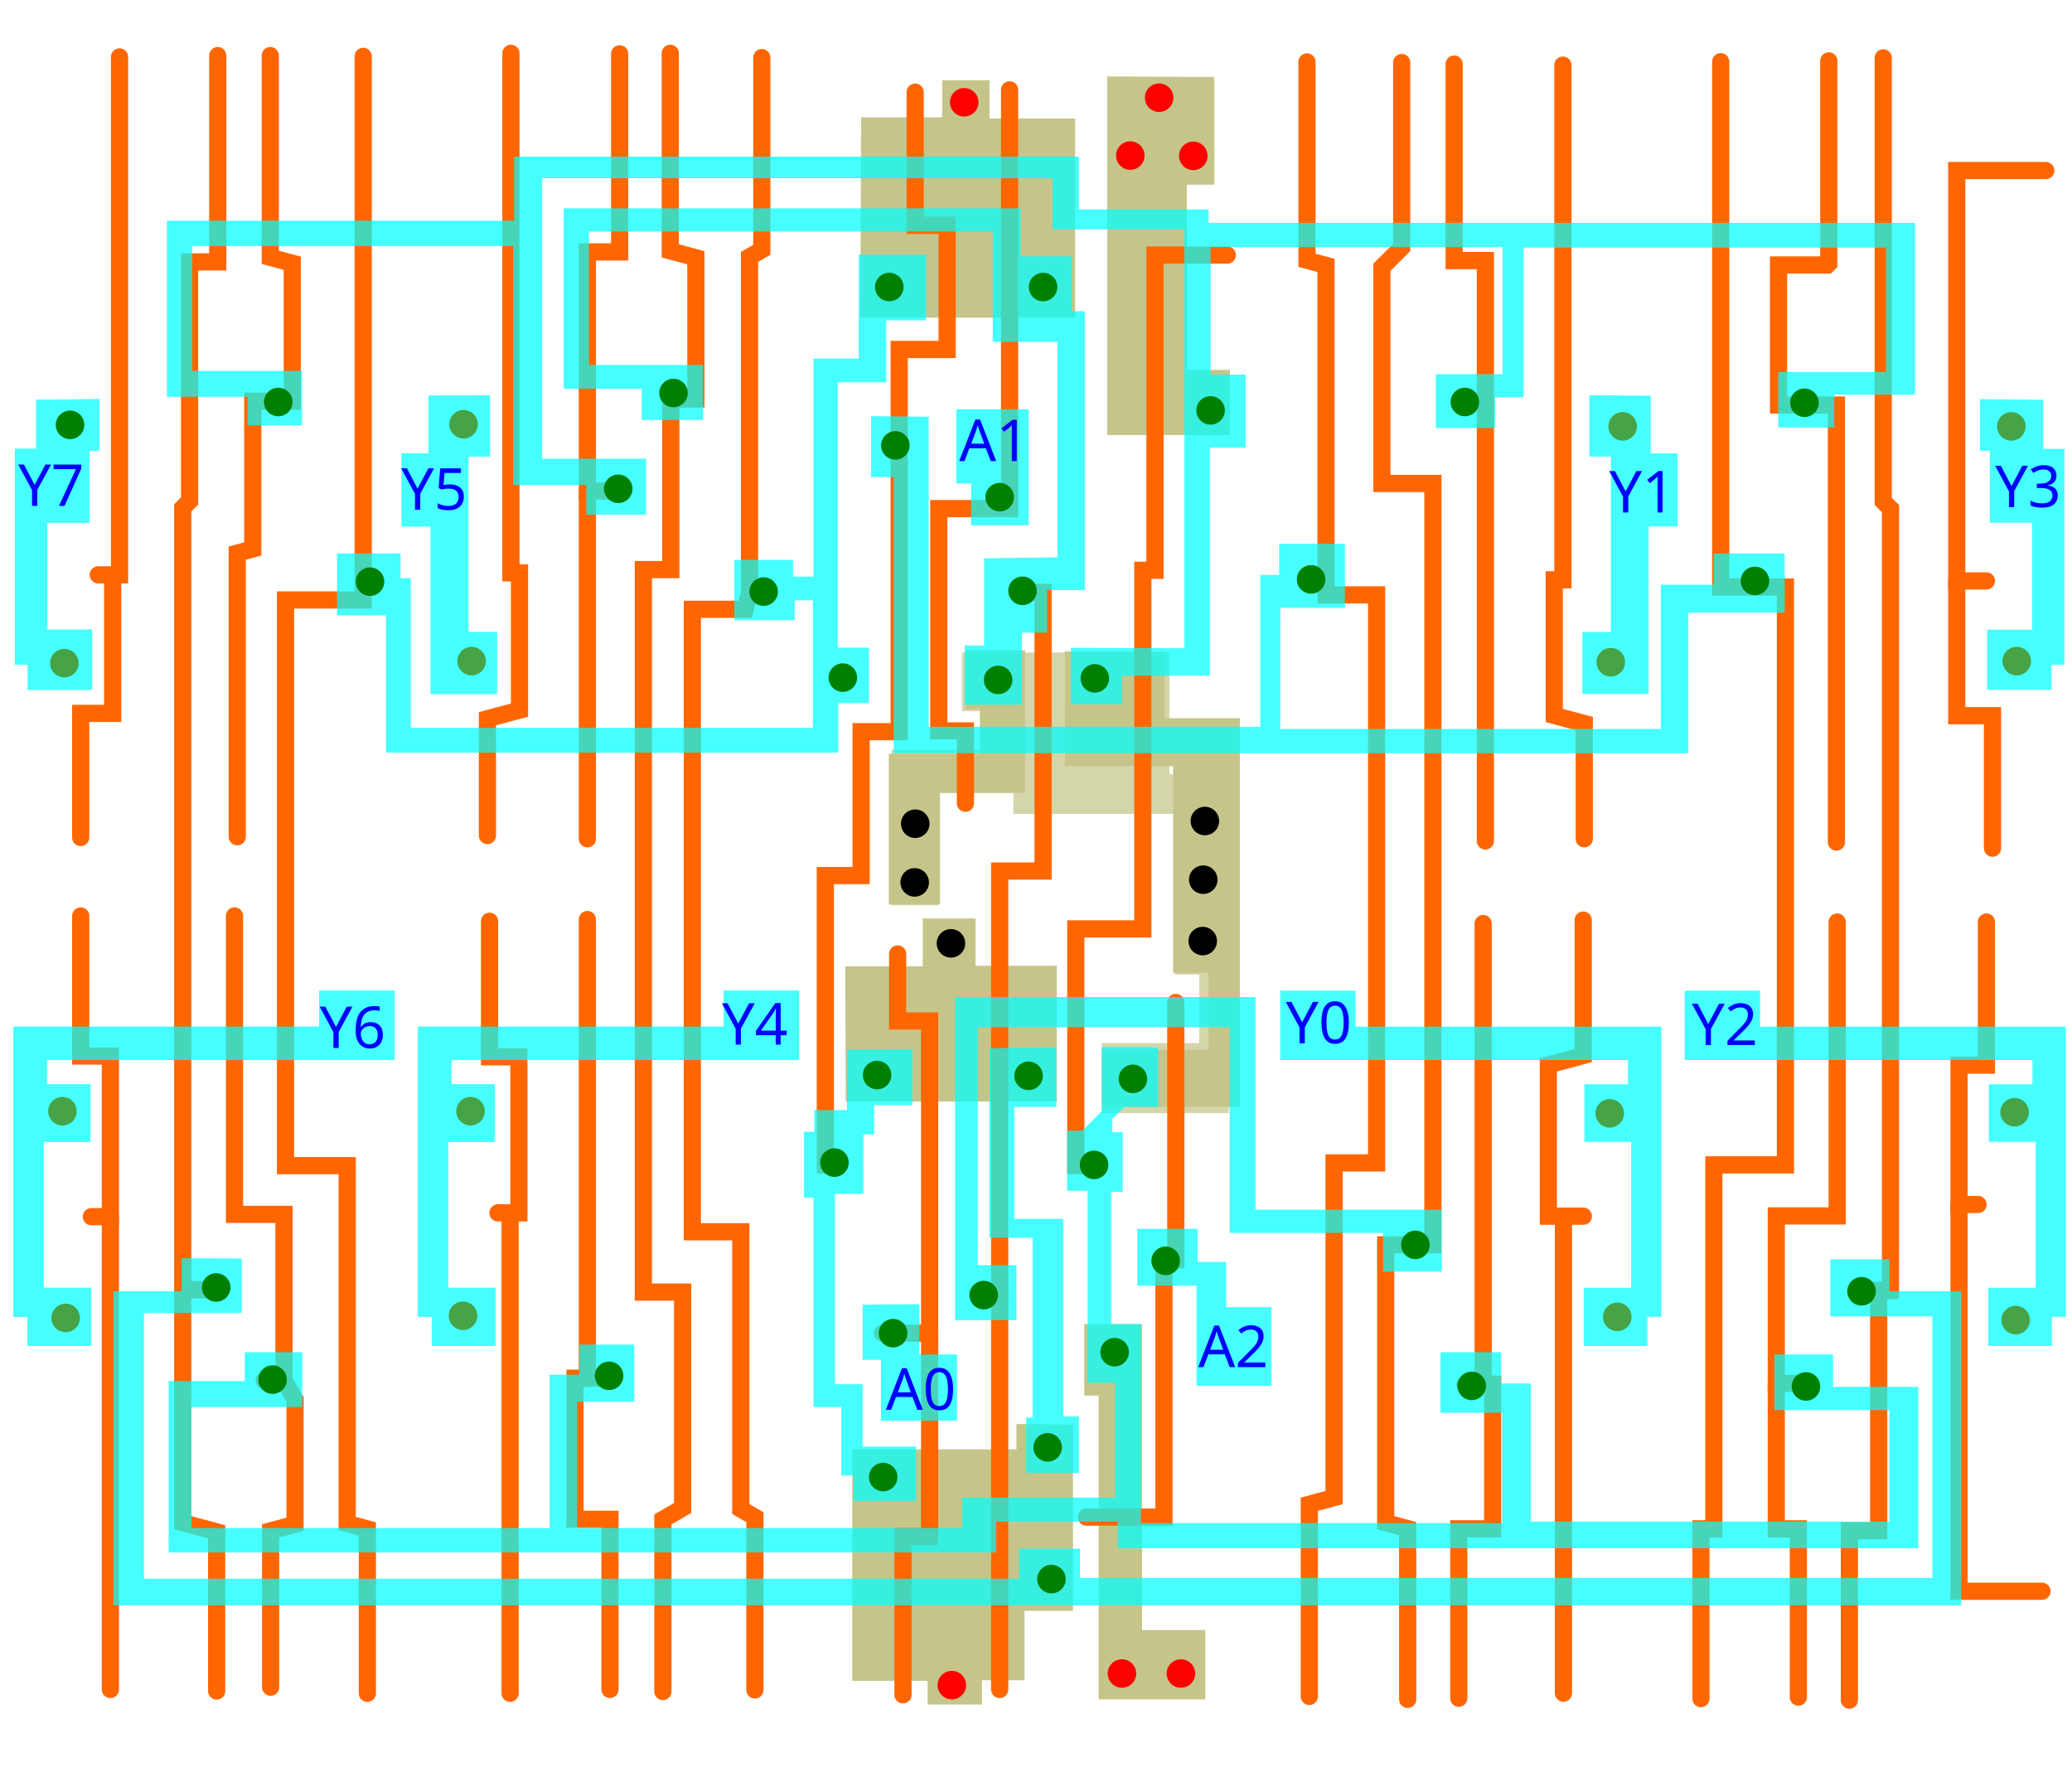
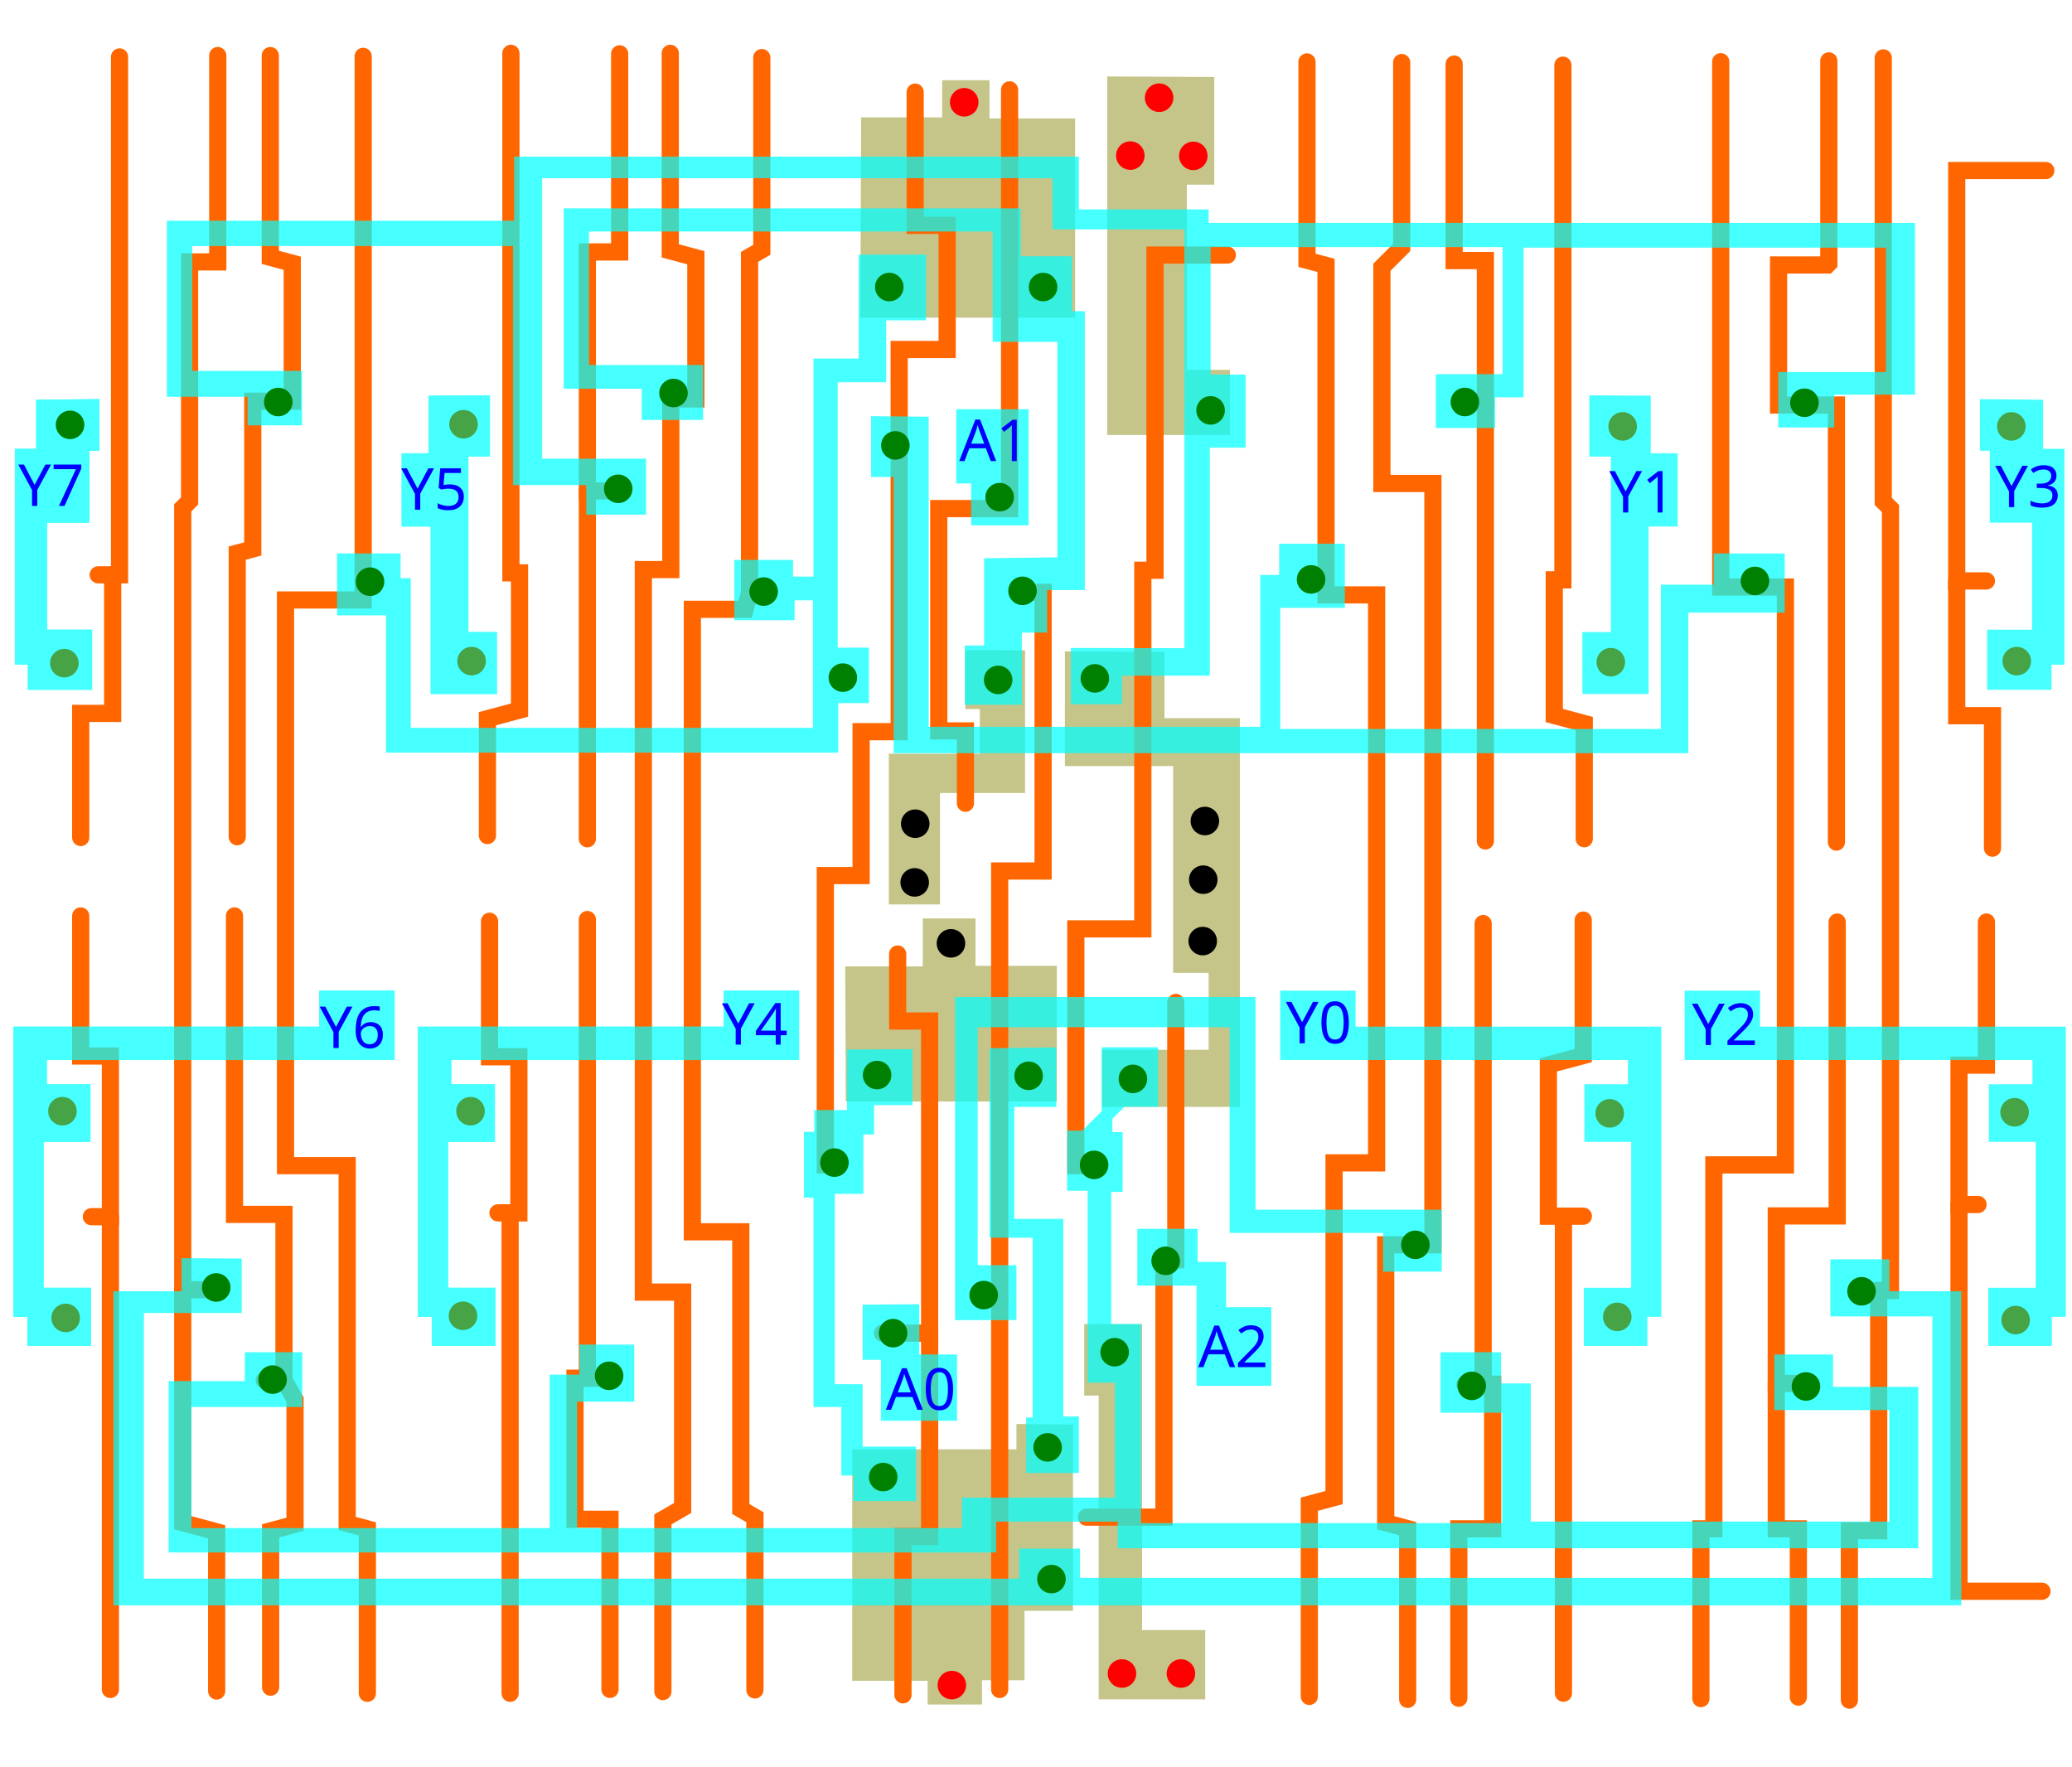
<svg xmlns="http://www.w3.org/2000/svg" width="302.948mm" height="258.233mm" viewBox="0 0 302.948 258.233" version="1.1" id="svg89640">
  <defs id="defs89637" />
  <g id="layer4" style="display:inline;opacity:0.458" transform="translate(61.52691,3.477639)">
    <path style="fill:#808000;stroke:none;stroke-width:2.514;stroke-linecap:round" d="M 88.347,91.611 V 112.47 H 75.91 v 16.294 h -7.478 v -22.04 h 13.303 v -6.533 h -2.125 v -8.619 z" id="path2330" />
    <path style="fill:#808000;stroke:none;stroke-width:2.514;stroke-linecap:round" d="m 94.172,91.768 v 16.766 h 15.822 v 30.227 h 5.195 v 11.256 H 99.604 v 8.344 H 119.755 V 101.529 h -11.02 v -9.702 z" id="path2332" />
    <path style="fill:#808000;stroke:none;stroke-width:2.514;stroke-linecap:round" d="M 62.135,157.574 H 92.992 V 137.738 H 81.106 v -6.927 h -7.714 v 7.006 H 62.056 Z" id="path2450" />
    <path style="fill:#808000;stroke:none;stroke-width:2.514;stroke-linecap:round" d="M 96.994,190.109 V 200.573 h 2.115 v 44.417 h 15.585 v -10.13 h -9.24 V 190.137 Z" id="path2452" />
    <path style="display:inline;fill:#808000;stroke:none;stroke-width:2.514;stroke-linecap:round" d="m 95.353,204.804 v 27.236 h -7.084 v 10.154 h -6.219 v 3.542 h -7.95 v -3.463 H 63.08 v -33.848 h 24.008 v -3.7 z" id="path2647" />
-     <path style="display:inline;opacity:0.724;fill:#808000;stroke:none;stroke-width:2.514;stroke-linecap:round" d="m 74.229,128.883 h -5.399 v -22.709 h 13.08 v -5.677 H 79.127 v -8.572 h 30.335 V 109.735 h 8.683 v 49.538 H 99.554 v -10.241 h 14.249 v -10.019 h -3.562 V 115.524 H 86.641 v -4.008 H 75.62 v 17.366 z" id="path2212" />
    <path style="fill:#808000;stroke:none;stroke-width:2.514;stroke-linecap:round" d="m 100.356,7.7 v 52.425 h 17.947 v -9.525 h -6.297 V 23.522 h 4.014 V 7.779 Z" id="path4819" />
    <path style="fill:#808000;stroke:none;stroke-width:2.514;stroke-linecap:round" d="M 64.261,42.965 H 95.668 V 13.84 H 83.152 V 8.251 h -6.927 v 5.431 h -11.847 z" id="path4934" />
  </g>
  <g id="layer2" style="display:inline" transform="translate(61.52691,3.477639)">
    <path style="fill:none;stroke:#ff6600;stroke-width:2.514;stroke-linecap:round" d="m 237.592,21.458 h -13.025 v 60.002 h 4.341" id="path435" />
    <path style="fill:none;stroke:#ff6600;stroke-width:2.514;stroke-linecap:round" d="m 224.567,81.46 v 19.704 h 5.232 v 19.37" id="path437" />
    <path style="fill:none;stroke:#ff6600;stroke-width:2.514;stroke-linecap:round" d="m 228.909,131.332 v 20.928 h -4.008 v 20.372 h 2.783" id="path439" />
    <path style="fill:none;stroke:#ff6600;stroke-width:2.514;stroke-linecap:round" d="m 224.901,172.632 v 56.551 h 12.134" id="path441" />
    <path style="fill:none;stroke:#ff6600;stroke-width:2.514;stroke-linecap:round" d="M 205.865,5.428 V 35.039 l -0.223,0.223 h -7.125 v 20.483 h 8.46 v 63.898" id="path443" />
    <path style="fill:none;stroke:#ff6600;stroke-width:2.514;stroke-linecap:round" d="m 209.984,185.211 h 3.173 v 35.122 h -4.286 v 24.769" id="path447" />
    <path style="fill:none;stroke:#ff6600;stroke-width:2.514;stroke-linecap:round" d="m 213.157,185.211 h 1.725 V 70.885 l -1.058,-1.058 V 4.983" id="path449" />
    <path style="fill:none;stroke:#ff6600;stroke-width:2.514;stroke-linecap:round" d="m 207.09,131.332 v 42.97 h -8.906 v 24.491 h 4.675" id="path451" />
    <path style="fill:none;stroke:#ff6600;stroke-width:2.514;stroke-linecap:round" d="m 198.184,198.792 v 21.262 h 3.228 v 24.602" id="path453" />
    <path style="fill:none;stroke:#ff6600;stroke-width:2.514;stroke-linecap:round" d="M 190.058,5.539 V 82.351 h 9.462 v 84.492 h -10.464 v 53.211 h -1.892 v 24.824" id="path457" />
    <path style="fill:none;stroke:#ff6600;stroke-width:2.514;stroke-linecap:round" d="m 69.72,136.007 v 9.796 h 4.675 v 45.641 h -6.902" id="path572" />
    <path style="fill:none;stroke:#ff6600;stroke-width:2.514;stroke-linecap:round" d="m 74.396,191.445 v 29.723 H 70.499 V 244.322" id="path574" />
    <path style="fill:none;stroke:#ff6600;stroke-width:2.514;stroke-linecap:round" d="m 60.926,166.843 h -1.781 v -42.302 h 5.232 v -21.04 h 5.566 V 47.619 h 7.013 V 29.473 H 72.28 V 9.992" id="path576" />
    <path style="fill:none;stroke:#ff6600;stroke-width:2.514;stroke-linecap:round" d="M 86.084,9.658 V 70.885 H 75.731 v 32.506 h 3.896 v 10.575" id="path578" />
    <path style="fill:none;stroke:#ff6600;stroke-width:2.514;stroke-linecap:round" d="m 117.922,33.815 h -10.575 v 46.087 h -1.781 v 52.432 h -9.796 v 34.621 h 3.006" id="path723" />
    <path style="fill:none;stroke:#ff6600;stroke-width:2.514;stroke-linecap:round" d="m 87.309,83.13 h 3.674 v 40.743 h -6.345 v 61.894 h -3.117" id="path727" />
    <path style="fill:none;stroke:#ff6600;stroke-width:2.514;stroke-linecap:round" d="m 84.637,185.767 v 57.775" id="path729" />
    <path style="fill:none;stroke:#ff6600;stroke-width:2.514;stroke-linecap:round" d="m 110.388,143.091 v 37.626 h -1.732 v 37.626 H 97.321" id="path924" />
    <path style="fill:none;stroke:#ff6600;stroke-width:2.514;stroke-linecap:round" d="M 143.414,5.666 V 32.702 l -2.894,2.894 v 31.615 h 7.458 V 178.532 h -6.902 v 40.632 l 3.214,0.861 v 24.965" id="path70" />
    <path style="fill:none;stroke:#ff6600;stroke-width:2.514;stroke-linecap:round" d="m 155.326,131.554 v 67.349 h -2.672" id="path72" />
    <path style="fill:none;stroke:#ff6600;stroke-width:2.514;stroke-linecap:round" d="m 155.326,198.903 h 1.392 v 21.151 h -4.954 v 24.769" id="path74" />
    <path style="fill:none;stroke:#ff6600;stroke-width:2.514;stroke-linecap:round" d="m 169.976,174.341 h -2.912 v 69.742" id="path78" />
    <path style="fill:none;stroke:#ff6600;stroke-width:2.514;stroke-linecap:round" d="M 167.063,174.341 H 164.859 v -22.119 l 5.098,-1.366 v -19.809" id="path80" />
    <path style="fill:none;stroke:#ff6600;stroke-width:2.514;stroke-linecap:round" d="m 129.909,244.555 v -28.101 l 3.62,-0.97 v -48.936 h 6.22 V 83.503 h -7.399 V 35.329 l -2.782,-0.745 V 5.575" id="path82" />
    <path style="fill:none;stroke:#ff6600;stroke-width:2.514;stroke-linecap:round" d="M 151.084,5.89 V 34.621 h 4.566 v 20.623 h -3.463" id="path485" />
    <path style="fill:none;stroke:#ff6600;stroke-width:2.514;stroke-linecap:round" d="M 155.649,55.244 V 119.476" id="path487" />
    <path style="fill:none;stroke:#ff6600;stroke-width:2.514;stroke-linecap:round" d="M 166.984,6.047 V 81.299 h -1.259 v 19.836 l 4.383,1.174 v 16.851" id="path489" />
    <path style="fill:none;stroke:#ff6600;stroke-width:2.514;stroke-linecap:round" d="M 36.474,4.315 V 33.204 l 3.742,1.003 V 54.851 H 36.553 V 79.803 H 32.538 V 185.44 h 5.746 v 31.565 l -2.891,1.669 v 25.173" id="path499" />
    <path style="fill:none;stroke:#ff6600;stroke-width:2.514;stroke-linecap:round" d="M 49.856,4.945 V 33.046 l -1.792,1.035 v 49.107 h 2.815" id="path501" />
    <path style="fill:none;stroke:#ff6600;stroke-width:2.514;stroke-linecap:round" d="m 48.064,83.188 -0.648,2.419 h -7.714 v 91.016 h 7.084 v 40.538 l 2.062,1.191 v 25.258" id="path503" />
    <path style="fill:none;stroke:#ff6600;stroke-width:2.514;stroke-linecap:round" d="M 29.075,4.394 V 33.361 h -4.723 v 34.95 h 4.723" id="path789" />
    <path style="fill:none;stroke:#ff6600;stroke-width:2.514;stroke-linecap:round" d="M 24.352,68.311 V 119.161" id="path791" />
    <path style="fill:none;stroke:#ff6600;stroke-width:2.514;stroke-linecap:round" d="m 24.352,130.969 v 67.066 h 2.912" id="path793" />
    <path style="fill:none;stroke:#ff6600;stroke-width:2.514;stroke-linecap:round" d="m 24.352,198.034 h -1.81 v 20.623 h 5.117 v 24.874" id="path795" />
    <path style="fill:none;stroke:#ff6600;stroke-width:2.514;stroke-linecap:round" d="M 13.174,4.315 V 80.276 h 1.259 v 20.072 l -4.693,1.257 v 17.083" id="path797" />
    <path style="fill:none;stroke:#ff6600;stroke-width:2.514;stroke-linecap:round" d="m 13.058,244.099 v -70.243 h -1.781" id="path801" />
    <path style="fill:none;stroke:#ff6600;stroke-width:2.514;stroke-linecap:round" d="m 13.058,173.856 h 1.28 v -22.821 h -4.286 v -19.815" id="path803" />
    <path style="fill:none;stroke:#ff6600;stroke-width:2.514;stroke-linecap:round" d="M -22.008,4.649 V 34.149 l 3.214,0.861 v 20.178 h -5.775 v 21.596 l -2.272,0.609 v 41.47" id="path859" />
    <path style="fill:none;stroke:#ff6600;stroke-width:2.514;stroke-linecap:round" d="M -8.427,4.76 V 84.243 H -19.782 v 82.711 h 9.017 v 52.321 l 2.951,0.791 v 24.034" id="path861" />
    <path style="fill:none;stroke:#ff6600;stroke-width:2.514;stroke-linecap:round" d="M -29.689,4.649 V 34.817 h -4.119 v 34.955 l -1.002,1.002 V 185.099 h 4.898" id="path863" />
    <path style="fill:none;stroke:#ff6600;stroke-width:2.514;stroke-linecap:round" d="m -34.81,185.099 v 34.064 l 4.96,1.329 v 23.273" id="path865" />
    <path style="fill:none;stroke:#ff6600;stroke-width:2.514;stroke-linecap:round" d="m -27.24,130.441 v 43.638 h 7.236 v 24.268 h -2.894" id="path867" />
    <path style="fill:none;stroke:#ff6600;stroke-width:2.514;stroke-linecap:round" d="m -20.004,198.347 1.615,2.797 v 18.242 l -3.571,0.957 v 22.866" id="path869" />
    <path style="fill:none;stroke:#ff6600;stroke-width:2.514;stroke-linecap:round" d="m -49.727,130.441 v 20.483 h 4.342 v 23.489 h -2.783" id="path871" />
    <path style="fill:none;stroke:#ff6600;stroke-width:2.514;stroke-linecap:round" d="m -45.385,174.413 v 69.13" id="path873" />
    <path style="fill:none;stroke:#ff6600;stroke-width:2.514;stroke-linecap:round" d="m -47.167,80.569 h 2.115 v 20.26 h -4.675 v 18.145" id="path877" />
    <path style="fill:none;stroke:#ff6600;stroke-width:2.514;stroke-linecap:round" d="m -45.051,80.569 h 1.002 V 4.844" id="path881" />
  </g>
  <g id="layer6" style="display:inline" transform="translate(61.52691,3.477639)">
    <circle style="display:inline;fill:#ff0000;stroke:none;stroke-width:2.514;stroke-linecap:round" id="path91752-48-9-2-8-8-3-9-5-6" cx="107.948" cy="10.809" r="2.086" />
    <circle style="display:inline;fill:#ff0000;stroke:none;stroke-width:2.514;stroke-linecap:round" id="path91752-48-9-2-8-8-3-9-5-64" cx="103.736" cy="19.271" r="2.086" />
    <circle style="display:inline;fill:#ff0000;stroke:none;stroke-width:2.514;stroke-linecap:round" id="path91752-48-9-2-8-8-3-9-5-3" cx="112.946" cy="19.311" r="2.086" />
    <circle style="display:inline;fill:#000000;stroke:none;stroke-width:2.514;stroke-linecap:round" id="path91752-48-9-3-2-5-78-6-8" cx="72.211" cy="125.537" r="2.086" />
    <circle style="display:inline;fill:#000000;stroke:none;stroke-width:2.514;stroke-linecap:round" id="path91752-48-9-3-2-5-78-6-8-6" cx="77.513" cy="134.449" r="2.086" />
    <circle style="display:inline;fill:#000000;stroke:none;stroke-width:2.514;stroke-linecap:round" id="path91752-48-9-3-2-5-78-6-1" cx="72.29" cy="116.957" r="2.086" />
    <circle style="display:inline;fill:#ff0000;stroke:none;stroke-width:2.514;stroke-linecap:round" id="path91752-48-9-2-8-8-3-9-5-35" cx="79.453" cy="11.478" r="2.086" />
    <circle style="display:inline;fill:#ff0000;stroke:none;stroke-width:2.514;stroke-linecap:round" id="path91752-48-9-2-8-8-3-9-5-7" cx="77.642" cy="242.902" r="2.086" />
    <circle style="display:inline;fill:#ff0000;stroke:none;stroke-width:2.514;stroke-linecap:round" id="path91752-48-9-2-8-8-3-9-5-72" cx="102.516" cy="241.21" r="2.086" />
    <circle style="display:inline;fill:#ff0000;stroke:none;stroke-width:2.514;stroke-linecap:round" id="path91752-48-9-2-8-8-3-9-5-73" cx="111.136" cy="241.21" r="2.086" />
    <circle style="display:inline;fill:#000000;stroke:none;stroke-width:2.514;stroke-linecap:round" id="path91752-48-9-3-2-5-78-6-7" cx="155.604" cy="118.053" r="2.086" transform="translate(-40.96596,-1.489087)" />
    <circle style="display:inline;fill:#000000;stroke:none;stroke-width:2.514;stroke-linecap:round" id="path91752-48-9-3-2-5-78-6-9" cx="155.368" cy="126.633" r="2.086" transform="translate(-40.96596,-1.489087)" />
    <circle style="display:inline;fill:#000000;stroke:none;stroke-width:2.514;stroke-linecap:round" id="path91752-48-9-3-2-5-78-6-5" cx="155.29" cy="135.606" r="2.086" transform="translate(-40.96596,-1.489087)" />
  </g>
  <g id="layer7" style="display:inline;opacity:0.724" transform="translate(61.52691,3.477639)">
    <path style="fill:#00ffff;stroke:none;stroke-width:2.514;stroke-linecap:round" d="m 64.599,187.27 v 8.071 h 2.672 v 8.906 h 11.132 v -9.685 h -5.51 v -7.347 z" id="path1126" />
    <path style="fill:#00ffff;stroke:none;stroke-width:2.514;stroke-linecap:round" d="m 78.292,56.357 v 10.854 h 2.171 v 6.123 h 8.405 V 56.357 Z" id="path1130" />
    <path style="fill:#00ffff;stroke:none;stroke-width:2.514;stroke-linecap:round" d="m 104.76,176.191 v 8.304 h 8.659 v 14.641 h 10.941 V 187.644 h -6.612 v -6.612 h -4.172 v -4.841 z" id="path1132" />
    <path style="display:inline;fill:#00ffff;stroke:none;stroke-width:2.514;stroke-linecap:round" d="m 82.365,78.15 v 12.752 h -2.834 v 8.659 h 8.344 V 89.013 h 3.7 v -6.219 h 5.51 V 42.02 H 95.196 V 33.991 H 87.718 V 26.985 H 20.888 v 26.37 h 11.414 v 4.566 h 8.974 V 49.892 H 24.588 V 30.37 h 59.037 v 16.137 h 9.446 v 31.502 z" id="path1134" />
    <path style="fill:#00ffff;stroke:none;stroke-width:2.514;stroke-linecap:round" d="m 83.152,149.782 v 27.708 h 6.297 v 26.291 h -0.945 v 8.108 h 7.714 v -8.265 h -2.283 v -28.889 h -7.163 v -16.373 h 6.14 v -8.698 z" id="path1250" />
    <path style="fill:#00ffff;stroke:none;stroke-width:2.514;stroke-linecap:round" d="m -26.183,180.535 v 7.959 h -14.305 v 38.851 H 87.476 v -4.397 h 8.906 v 4.286 H 221.005 v -38.239 h -14.917 v -8.349 h 8.627 v 4.675 h 10.52 v 45.92 H -44.94 v -45.92 h 9.963 v -4.842 z" id="path1252" />
    <path style="fill:#00ffff;stroke:none;stroke-width:2.514;stroke-linecap:round" d="m 78.902,189.533 h 8.186 v -8.029 H 81.421 V 146.712 H 118.259 v 30.069 h 22.434 v 5.668 h 8.58 v -9.052 H 122.038 V 142.304 H 78.114 v 47.249 z" id="path1254" />
    <path style="fill:#00ffff;stroke:none;stroke-width:2.514;stroke-linecap:round" d="m 62.317,149.978 v 8.85 h -4.787 v 3.173 h -1.503 v 9.629 h 1.392 v 30.613 h 4.063 v 10.019 h 1.781 v 3.729 h 9.128 v -7.959 h -7.792 v -9.128 h -4.063 v -27.83 h 4.175 v -8.683 h 1.558 v -4.286 h 5.622 v -8.182 z" id="path1256" />
    <path style="fill:#00ffff;stroke:none;stroke-width:2.514;stroke-linecap:round" d="m 99.554,149.644 v 9.351 l -2.839,2.839 h -2.226 v 8.794 h 3.006 v 28.053 h 4.008 v 16.809 H 79.127 v 4.453 H 22.854 v -18.479 h 8.349 v -8.349 h -8.015 v 4.397 h -4.342 v 22.431 h -52.376 v -17.7 h 16.197 v -8.015 h -8.405 v 4.23 h -11.132 v 25.047 H 84.136 v -4.508 h 17.756 v 3.896 h 117.054 v -23.6 h -12.468 v -4.731 h -8.572 v 8.126 h 16.809 v 16.308 h -52.432 v -20.205 h -4.341 v -4.564 h -8.85 v 8.85 h 9.017 V 219.219 H 105.287 v -29.11 h -4.341 v -19.314 h 1.67 v -8.739 h -1.503 v -1.948 l 1.753,-1.753 h 4.926 v -8.711 z" id="path1258" />
    <path style="fill:#00ffff;stroke:none;stroke-width:2.514;stroke-linecap:round" d="m 65.835,57.369 v 8.895 h 3.306 V 106.645 H 185.325 V 86.101 h 14.09 v -8.659 h -10.39 v 4.566 h -7.714 v 21.096 h -55.652 v -17.711 h 9.446 v -9.367 h -9.603 v 4.566 h -2.755 V 102.788 H 74.257 V 57.448 Z" id="path1260" />
    <path style="fill:#00ffff;stroke:none;stroke-width:2.514;stroke-linecap:round" d="m 64.024,33.755 v 15.192 h -6.612 v 31.88 h -2.991 v -2.44 h -8.58 v 8.816 h 8.816 v -2.912 h 2.676 V 102.946 H -1.467 V 81.063 h -1.496 v -3.621 h -9.288 v 9.052 h 7.163 V 106.567 H 61.033 v -7.242 h 4.487 V 91.217 H 60.954 V 52.41 H 68.039 V 43.358 h 5.825 v -9.603 z" id="path1262" />
    <path style="fill:#00ffff;stroke:none;stroke-width:2.514;stroke-linecap:round" d="m 95.046,91.256 v 8.238 h 7.458 v -4.175 h 12.858 V 61.979 h 5.232 V 51.292 h -5.121 V 32.653 h 42.695 v 18.577 h -9.761 v 7.872 h 8.659 v -4.487 h 4.172 V 32.732 h 52.976 v 18.183 h -15.743 v 8.108 h 8.186 v -4.802 h 11.807 V 29.111 H 115.189 V 27.143 H 96.219 V 19.429 H 13.646 v 9.367 h -50.772 v 25.74 h 11.807 v 4.172 h 7.95 V 50.757 H -33.425 V 32.495 h 46.914 v 34.95 h 10.705 v 4.329 h 8.737 v -8.186 h -15.192 V 22.577 h 74.622 v 7.478 h 19.285 v 61.241 z" id="path1264" />
    <path style="fill:#00ffff;stroke:none;stroke-width:2.514;stroke-linecap:round" d="m -56.239,54.966 v 7.18 h -3.117 v 31.559 h 1.892 v 3.674 h 9.407 V 88.584 H -54.625 V 72.944 h 6.178 V 62.424 h 1.447 V 54.882 Z" id="path7506" />
    <path style="fill:#00ffff;stroke:none;stroke-width:2.514;stroke-linecap:round" d="m -59.559,146.633 v 42.428 h 2.047 v 4.251 h 9.288 v -8.501 h -6.927 v -21.332 h 6.848 v -8.423 h -6.376 v -3.542 H -3.828 V 141.359 H -14.849 v 5.274 z" id="path7508" />
    <path style="display:inline;fill:#00ffff;stroke:none;stroke-width:2.514;stroke-linecap:round" d="m -0.422,146.633 v 42.428 h 2.047 v 4.251 h 9.288 v -8.501 H 3.986 v -21.332 h 6.848 v -8.423 H 4.459 v -3.542 H 55.309 V 141.359 H 44.289 v 5.274 z" id="path7508-0" />
    <path style="fill:#00ffff;stroke:none;stroke-width:2.514;stroke-linecap:round" d="M 1.131,54.378 V 62.801 H -2.805 V 73.506 H 1.446 V 97.987 H 11.128 V 88.934 H 6.956 V 63.273 h 3.149 V 54.319 Z" id="path7730" />
    <path style="display:inline;fill:#00ffff;stroke:none;stroke-width:2.514;stroke-linecap:round" d="m -56.239,54.966 v 7.18 h -3.117 v 31.559 h 1.892 v 3.674 h 9.407 v -8.794 h -6.568 V 72.944 h 6.178 V 62.424 h 1.447 v -7.542 z" id="path7506-1" />
    <path style="display:inline;fill:#00ffff;stroke:none;stroke-width:2.514;stroke-linecap:round" d="m -59.559,146.633 v 42.428 h 2.047 v 4.251 h 9.288 v -8.501 h -6.927 v -21.332 h 6.848 v -8.423 h -6.376 v -3.542 H -3.828 V 141.359 H -14.849 v 5.274 z" id="path7508-8" />
    <path style="display:inline;fill:#00ffff;stroke:none;stroke-width:2.514;stroke-linecap:round" d="m -0.422,146.633 v 42.428 h 2.047 v 4.251 h 9.288 v -8.501 H 3.986 v -21.332 h 6.848 v -8.423 H 4.459 v -3.542 H 55.309 V 141.359 H 44.289 v 5.274 z" id="path7508-0-8" />
    <path style="display:inline;fill:#00ffff;stroke:none;stroke-width:2.514;stroke-linecap:round" d="m 1.131,54.378 v 8.423 h -3.936 v 10.705 h 4.251 V 97.987 H 11.128 V 88.934 H 6.956 V 63.273 h 3.149 v -8.954 z" id="path7730-2" />
    <path style="display:inline;fill:#00ffff;stroke:none;stroke-width:2.514;stroke-linecap:round" d="m 237.198,54.966 v 7.18 h 3.117 v 31.559 h -1.892 v 3.674 h -9.407 v -8.794 h 6.568 V 72.944 H 229.406 V 62.424 h -1.447 v -7.542 z" id="path7506-2" />
    <path style="display:inline;fill:#00ffff;stroke:none;stroke-width:2.514;stroke-linecap:round" d="m 240.518,146.633 v 42.428 h -2.047 v 4.251 h -9.288 v -8.501 h 6.927 v -21.332 h -6.848 v -8.423 h 6.376 v -3.542 h -50.851 v -10.154 h 11.02 v 5.274 z" id="path7508-07" />
    <path style="display:inline;fill:#00ffff;stroke:none;stroke-width:2.514;stroke-linecap:round" d="m 181.38,146.633 v 42.428 h -2.047 v 4.251 h -9.288 v -8.501 h 6.927 v -21.332 h -6.848 v -8.423 h 6.376 v -3.542 h -50.851 v -10.154 h 11.02 v 5.274 z" id="path7508-0-9" />
    <path style="display:inline;fill:#00ffff;stroke:none;stroke-width:2.514;stroke-linecap:round" d="m 179.828,54.378 v 8.423 h 3.936 v 10.705 h -4.251 v 24.481 h -9.682 v -9.052 h 4.172 V 63.273 h -3.149 v -8.954 z" id="path7730-4" />
    <circle style="display:inline;fill:#008000;stroke:none;stroke-width:2.514;stroke-linecap:round" id="path91752-34-74-52" cx="-52.12" cy="93.483" r="2.086" />
    <circle style="display:inline;fill:#008000;stroke:none;stroke-width:2.514;stroke-linecap:round" id="path91752-34-74-3" cx="6.247" cy="58.55" r="2.086" />
    <circle style="display:inline;fill:#008000;stroke:none;stroke-width:2.514;stroke-linecap:round" id="path91752-34-74-2" cx="7.428" cy="93.185" r="2.086" />
    <circle style="display:inline;fill:#008000;stroke:none;stroke-width:2.514;stroke-linecap:round" id="path91752-34-74-9" cx="-52.396" cy="158.991" r="2.086" />
    <circle style="display:inline;fill:#008000;stroke:none;stroke-width:2.514;stroke-linecap:round" id="path91752-34-74-6" cx="-51.924" cy="189.218" r="2.086" />
    <circle style="display:inline;fill:#008000;stroke:none;stroke-width:2.514;stroke-linecap:round" id="path91752-34-74-8" cx="7.27" cy="158.991" r="2.086" />
    <circle style="display:inline;fill:#008000;stroke:none;stroke-width:2.514;stroke-linecap:round" id="path91752-34-74-60" cx="6.168" cy="188.903" r="2.086" />
    <circle style="display:inline;fill:#008000;stroke:none;stroke-width:2.514;stroke-linecap:round" id="path91752-34-74-82" cx="175.722" cy="58.865" r="2.086" />
    <circle style="display:inline;fill:#008000;stroke:none;stroke-width:2.514;stroke-linecap:round" id="path91752-34-74-7" cx="173.99" cy="93.342" r="2.086" />
    <circle style="display:inline;fill:#008000;stroke:none;stroke-width:2.514;stroke-linecap:round" id="path91752-34-74-37" cx="173.833" cy="159.306" r="2.086" />
    <circle style="display:inline;fill:#008000;stroke:none;stroke-width:2.514;stroke-linecap:round" id="path91752-34-74-89" cx="174.935" cy="189.061" r="2.086" />
    <circle style="display:inline;fill:#008000;stroke:none;stroke-width:2.514;stroke-linecap:round" id="path91752-34-74-26" cx="233.184" cy="189.533" r="2.086" />
    <circle style="display:inline;fill:#008000;stroke:none;stroke-width:2.514;stroke-linecap:round" id="path91752-34-74-20" cx="233.027" cy="159.149" r="2.086" />
    <circle style="display:inline;fill:#008000;stroke:none;stroke-width:2.514;stroke-linecap:round" id="path91752-34-74-65" cx="233.342" cy="93.185" r="2.086" />
    <circle style="display:inline;fill:#008000;stroke:none;stroke-width:2.514;stroke-linecap:round" id="path91752-34-74-69" cx="232.554" cy="58.865" r="2.086" />
  </g>
  <g id="layer3" style="display:inline" transform="translate(61.52691,3.477639)">
    <circle style="display:inline;fill:#008000;stroke:none;stroke-width:2.514;stroke-linecap:round" id="path91752-34-7" cx="90.982" cy="38.49" r="2.086" />
    <circle style="display:inline;fill:#008000;stroke:none;stroke-width:2.514;stroke-linecap:round" id="path91752-34-4" cx="87.977" cy="82.907" r="2.086" />
    <circle style="display:inline;fill:#008000;stroke:none;stroke-width:2.514;stroke-linecap:round" id="path91752-34-6" cx="84.637" cy="69.215" r="2.086" />
    <circle style="display:inline;fill:#008000;stroke:none;stroke-width:2.514;stroke-linecap:round" id="path91752-34-1" cx="84.414" cy="95.932" r="2.086" />
    <circle style="display:inline;fill:#008000;stroke:none;stroke-width:2.514;stroke-linecap:round" id="path91752-34-0" cx="98.552" cy="95.709" r="2.086" />
    <circle style="display:inline;fill:#008000;stroke:none;stroke-width:2.514;stroke-linecap:round" id="path91752-34-18" cx="115.473" cy="56.524" r="2.086" />
    <circle style="display:inline;fill:#008000;stroke:none;stroke-width:2.514;stroke-linecap:round" id="path91752-34-9" cx="152.654" cy="55.3" r="2.086" />
    <circle style="display:inline;fill:#008000;stroke:none;stroke-width:2.514;stroke-linecap:round" id="path91752-34-5" cx="202.303" cy="55.411" r="2.086" />
    <circle style="display:inline;fill:#008000;stroke:none;stroke-width:2.514;stroke-linecap:round" id="path91752-34-3" cx="195.067" cy="81.46" r="2.086" />
    <circle style="display:inline;fill:#008000;stroke:none;stroke-width:2.514;stroke-linecap:round" id="path91752-34-96" cx="130.167" cy="81.237" r="2.086" />
    <circle style="display:inline;fill:#008000;stroke:none;stroke-width:2.514;stroke-linecap:round" id="path91752-34-32" cx="69.386" cy="61.645" r="2.086" />
    <circle style="display:inline;fill:#008000;stroke:none;stroke-width:2.514;stroke-linecap:round" id="path91752-34-09" cx="68.496" cy="38.49" r="2.086" />
    <circle style="display:inline;fill:#008000;stroke:none;stroke-width:2.514;stroke-linecap:round" id="path91752-34-65" cx="61.705" cy="95.598" r="2.086" />
    <circle style="display:inline;fill:#008000;stroke:none;stroke-width:2.514;stroke-linecap:round" id="path91752-34-60" cx="50.128" cy="83.018" r="2.086" />
    <circle style="display:inline;fill:#008000;stroke:none;stroke-width:2.514;stroke-linecap:round" id="path91752-34-2" cx="-7.425" cy="81.571" r="2.086" />
    <circle style="display:inline;fill:#008000;stroke:none;stroke-width:2.514;stroke-linecap:round" id="path91752-34-42" cx="88.867" cy="153.818" r="2.086" />
    <circle style="display:inline;fill:#008000;stroke:none;stroke-width:2.514;stroke-linecap:round" id="path91752-34-06" cx="66.714" cy="153.707" r="2.086" />
    <circle style="display:inline;fill:#008000;stroke:none;stroke-width:2.514;stroke-linecap:round" id="path91752-34-607" cx="60.48" cy="166.509" r="2.086" />
    <circle style="display:inline;fill:#008000;stroke:none;stroke-width:2.514;stroke-linecap:round" id="path91752-34-962" cx="69.052" cy="191.445" r="2.086" />
    <circle style="display:inline;fill:#008000;stroke:none;stroke-width:2.514;stroke-linecap:round" id="path91752-34-59" cx="67.605" cy="212.484" r="2.086" />
    <circle style="display:inline;fill:#008000;stroke:none;stroke-width:2.514;stroke-linecap:round" id="path91752-34-659" cx="91.65" cy="208.143" r="2.086" />
    <circle style="display:inline;fill:#008000;stroke:none;stroke-width:2.514;stroke-linecap:round" id="path91752-34-20" cx="82.299" cy="185.879" r="2.086" />
    <circle style="display:inline;fill:#008000;stroke:none;stroke-width:2.514;stroke-linecap:round" id="path91752-34-10" cx="101.446" cy="194.228" r="2.086" />
    <circle style="display:inline;fill:#008000;stroke:none;stroke-width:2.514;stroke-linecap:round" id="path91752-34-13" cx="98.441" cy="166.843" r="2.086" />
    <circle style="display:inline;fill:#008000;stroke:none;stroke-width:2.514;stroke-linecap:round" id="path91752-34-52" cx="104.118" cy="154.264" r="2.086" />
    <circle style="display:inline;fill:#008000;stroke:none;stroke-width:2.514;stroke-linecap:round" id="path91752-34-19" cx="108.905" cy="180.869" r="2.086" />
    <circle style="display:inline;fill:#008000;stroke:none;stroke-width:2.514;stroke-linecap:round" id="path91752-34-75" cx="92.207" cy="227.401" r="2.086" />
    <circle style="display:inline;fill:#008000;stroke:none;stroke-width:2.514;stroke-linecap:round" id="path91752-34-41" cx="27.53" cy="197.679" r="2.086" />
    <circle style="display:inline;fill:#008000;stroke:none;stroke-width:2.514;stroke-linecap:round" id="path91752-34-40" cx="-29.912" cy="184.765" r="2.086" />
    <circle style="display:inline;fill:#008000;stroke:none;stroke-width:2.514;stroke-linecap:round" id="path91752-34-36" cx="-21.674" cy="198.235" r="2.086" />
    <circle style="display:inline;fill:#008000;stroke:none;stroke-width:2.514;stroke-linecap:round" id="path91752-34-17" cx="153.656" cy="199.153" r="2.086" />
    <circle style="display:inline;fill:#008000;stroke:none;stroke-width:2.514;stroke-linecap:round" id="path91752-34-58" cx="145.418" cy="178.532" r="2.086" />
    <circle style="display:inline;fill:#008000;stroke:none;stroke-width:2.514;stroke-linecap:round" id="path91752-34-8" cx="202.526" cy="199.237" r="2.086" />
    <circle style="display:inline;fill:#008000;stroke:none;stroke-width:2.514;stroke-linecap:round" id="path91752-34-69" cx="210.652" cy="185.322" r="2.086" />
    <circle style="display:inline;fill:#008000;stroke:none;stroke-width:2.514;stroke-linecap:round" id="path91752-34-74" cx="-20.839" cy="55.3" r="2.086" />
    <circle style="display:inline;fill:#008000;stroke:none;stroke-width:2.514;stroke-linecap:round" id="path91752-34-74-5" cx="-51.285" cy="58.639" r="2.086" />
    <circle style="display:inline;fill:#008000;stroke:none;stroke-width:2.514;stroke-linecap:round" id="path91752-34-38" cx="69.831" cy="69.479" r="2.086" transform="translate(-40.96596,-1.489087)" />
    <circle style="display:inline;fill:#008000;stroke:none;stroke-width:2.514;stroke-linecap:round" id="path91752-34-09-6" cx="36.946" cy="53.985" r="2.086" />
  </g>
  <g id="layer8" transform="translate(61.52691,3.477639)">
    <text xml:space="preserve" style="font-size:8.467px;line-height:1.25;font-family:sans-serif;stroke-width:0.265" x="67.994" y="202.649" id="text97862-0-1-6-9">
      <tspan id="tspan97860-7-9-6-7" style="font-size:8.467px;fill:#0000ff;stroke-width:0.265" x="67.994" y="202.649">A0</tspan>
    </text>
    <text xml:space="preserve" style="font-size:8.467px;line-height:1.25;font-family:sans-serif;stroke-width:0.265" x="230.187" y="70.667" id="text97862-0-1-6-9-4">
      <tspan id="tspan97860-7-9-6-7-1" style="font-size:8.467px;fill:#0000ff;stroke-width:0.265" x="230.187" y="70.667">Y3</tspan>
    </text>
    <text xml:space="preserve" style="font-size:8.467px;line-height:1.25;font-family:sans-serif;stroke-width:0.265" x="173.763" y="71.448" id="text97862-0-1-6-9-4-8">
      <tspan id="tspan97860-7-9-6-7-1-0" style="font-size:8.467px;fill:#0000ff;stroke-width:0.265" x="173.763" y="71.448">Y1</tspan>
    </text>
    <text xml:space="preserve" style="font-size:8.467px;line-height:1.25;font-family:sans-serif;stroke-width:0.265" x="126.468" y="149.061" id="text97862-0-1-6-9-4-8-4">
      <tspan id="tspan97860-7-9-6-7-1-0-4" style="font-size:8.467px;fill:#0000ff;stroke-width:0.265" x="126.468" y="149.061">Y0</tspan>
    </text>
    <text xml:space="preserve" style="font-size:8.467px;line-height:1.25;font-family:sans-serif;stroke-width:0.265" x="185.847" y="149.322" id="text97862-0-1-6-9-4-8-9">
      <tspan id="tspan97860-7-9-6-7-1-0-8" style="font-size:8.467px;fill:#0000ff;stroke-width:0.265" x="185.847" y="149.322">Y2</tspan>
    </text>
    <text xml:space="preserve" style="font-size:8.467px;line-height:1.25;font-family:sans-serif;stroke-width:0.265" x="78.721" y="63.941" id="text97862-0-1-6-9-1">
      <tspan id="tspan97860-7-9-6-7-3" style="font-size:8.467px;fill:#0000ff;stroke-width:0.265" x="78.721" y="63.941">A1</tspan>
    </text>
    <text xml:space="preserve" style="font-size:8.467px;line-height:1.25;font-family:sans-serif;stroke-width:0.265" x="113.661" y="196.415" id="text97862-0-1-6-9-1-6">
      <tspan id="tspan97860-7-9-6-7-3-4" style="font-size:8.467px;fill:#0000ff;stroke-width:0.265" x="113.661" y="196.415">A2</tspan>
    </text>
    <text xml:space="preserve" style="font-size:8.467px;line-height:1.25;font-family:sans-serif;stroke-width:0.265" x="-58.855" y="70.492" id="text97862-0-1-6-9-4-8-1">
      <tspan id="tspan97860-7-9-6-7-1-0-1" style="font-size:8.467px;fill:#0000ff;stroke-width:0.265" x="-58.855" y="70.492">Y7</tspan>
    </text>
    <text xml:space="preserve" style="font-size:8.467px;line-height:1.25;font-family:sans-serif;stroke-width:0.265" x="-14.79" y="149.751" id="text97862-0-1-6-9-4-8-1-2">
      <tspan id="tspan97860-7-9-6-7-1-0-1-5" style="font-size:8.467px;fill:#0000ff;stroke-width:0.265" x="-14.79" y="149.751">Y6</tspan>
    </text>
    <text xml:space="preserve" style="font-size:8.467px;line-height:1.25;font-family:sans-serif;stroke-width:0.265" x="44.024" y="149.257" id="text97862-0-1-6-9-4-8-1-3">
      <tspan id="tspan97860-7-9-6-7-1-0-1-3" style="font-size:8.467px;fill:#0000ff;stroke-width:0.265" x="44.024" y="149.257">Y4</tspan>
    </text>
    <text xml:space="preserve" style="font-size:8.467px;line-height:1.25;font-family:sans-serif;stroke-width:0.265" x="-2.865" y="71.047" id="text97862-0-1-6-9-4-8-1-7">
      <tspan id="tspan97860-7-9-6-7-1-0-1-0" style="font-size:8.467px;fill:#0000ff;stroke-width:0.265" x="-2.865" y="71.047">Y5</tspan>
    </text>
  </g>
</svg>
